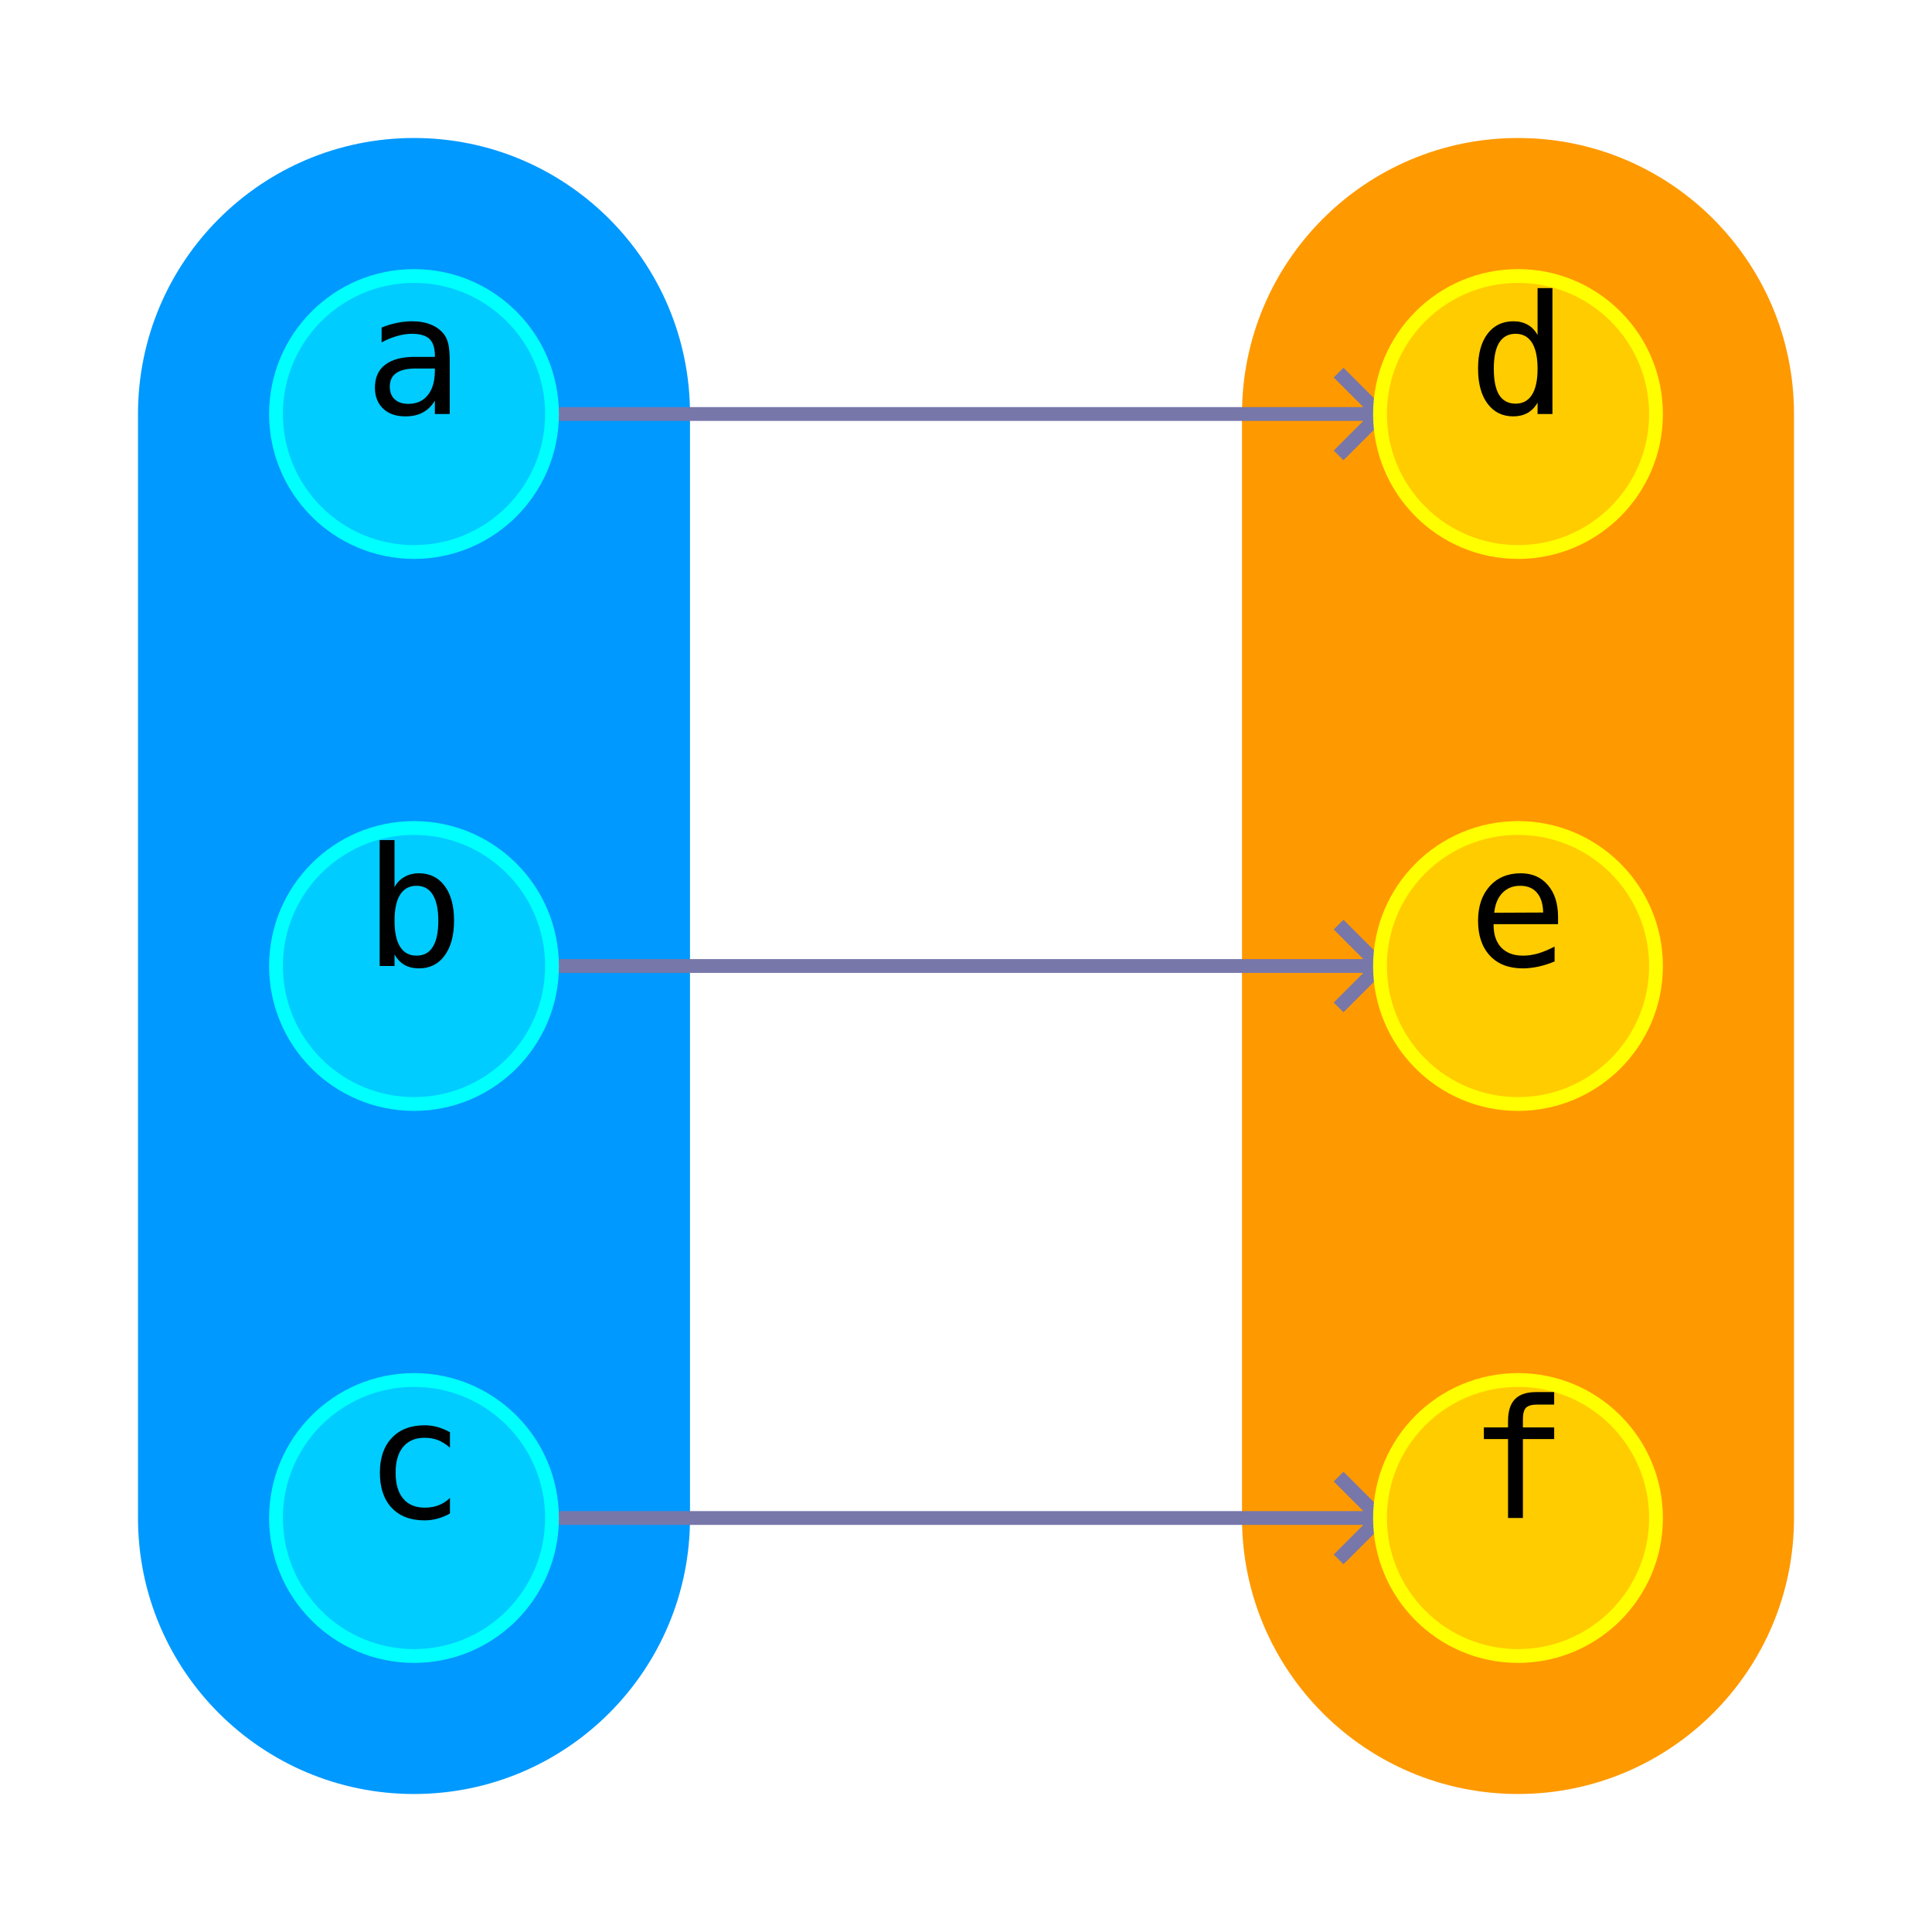
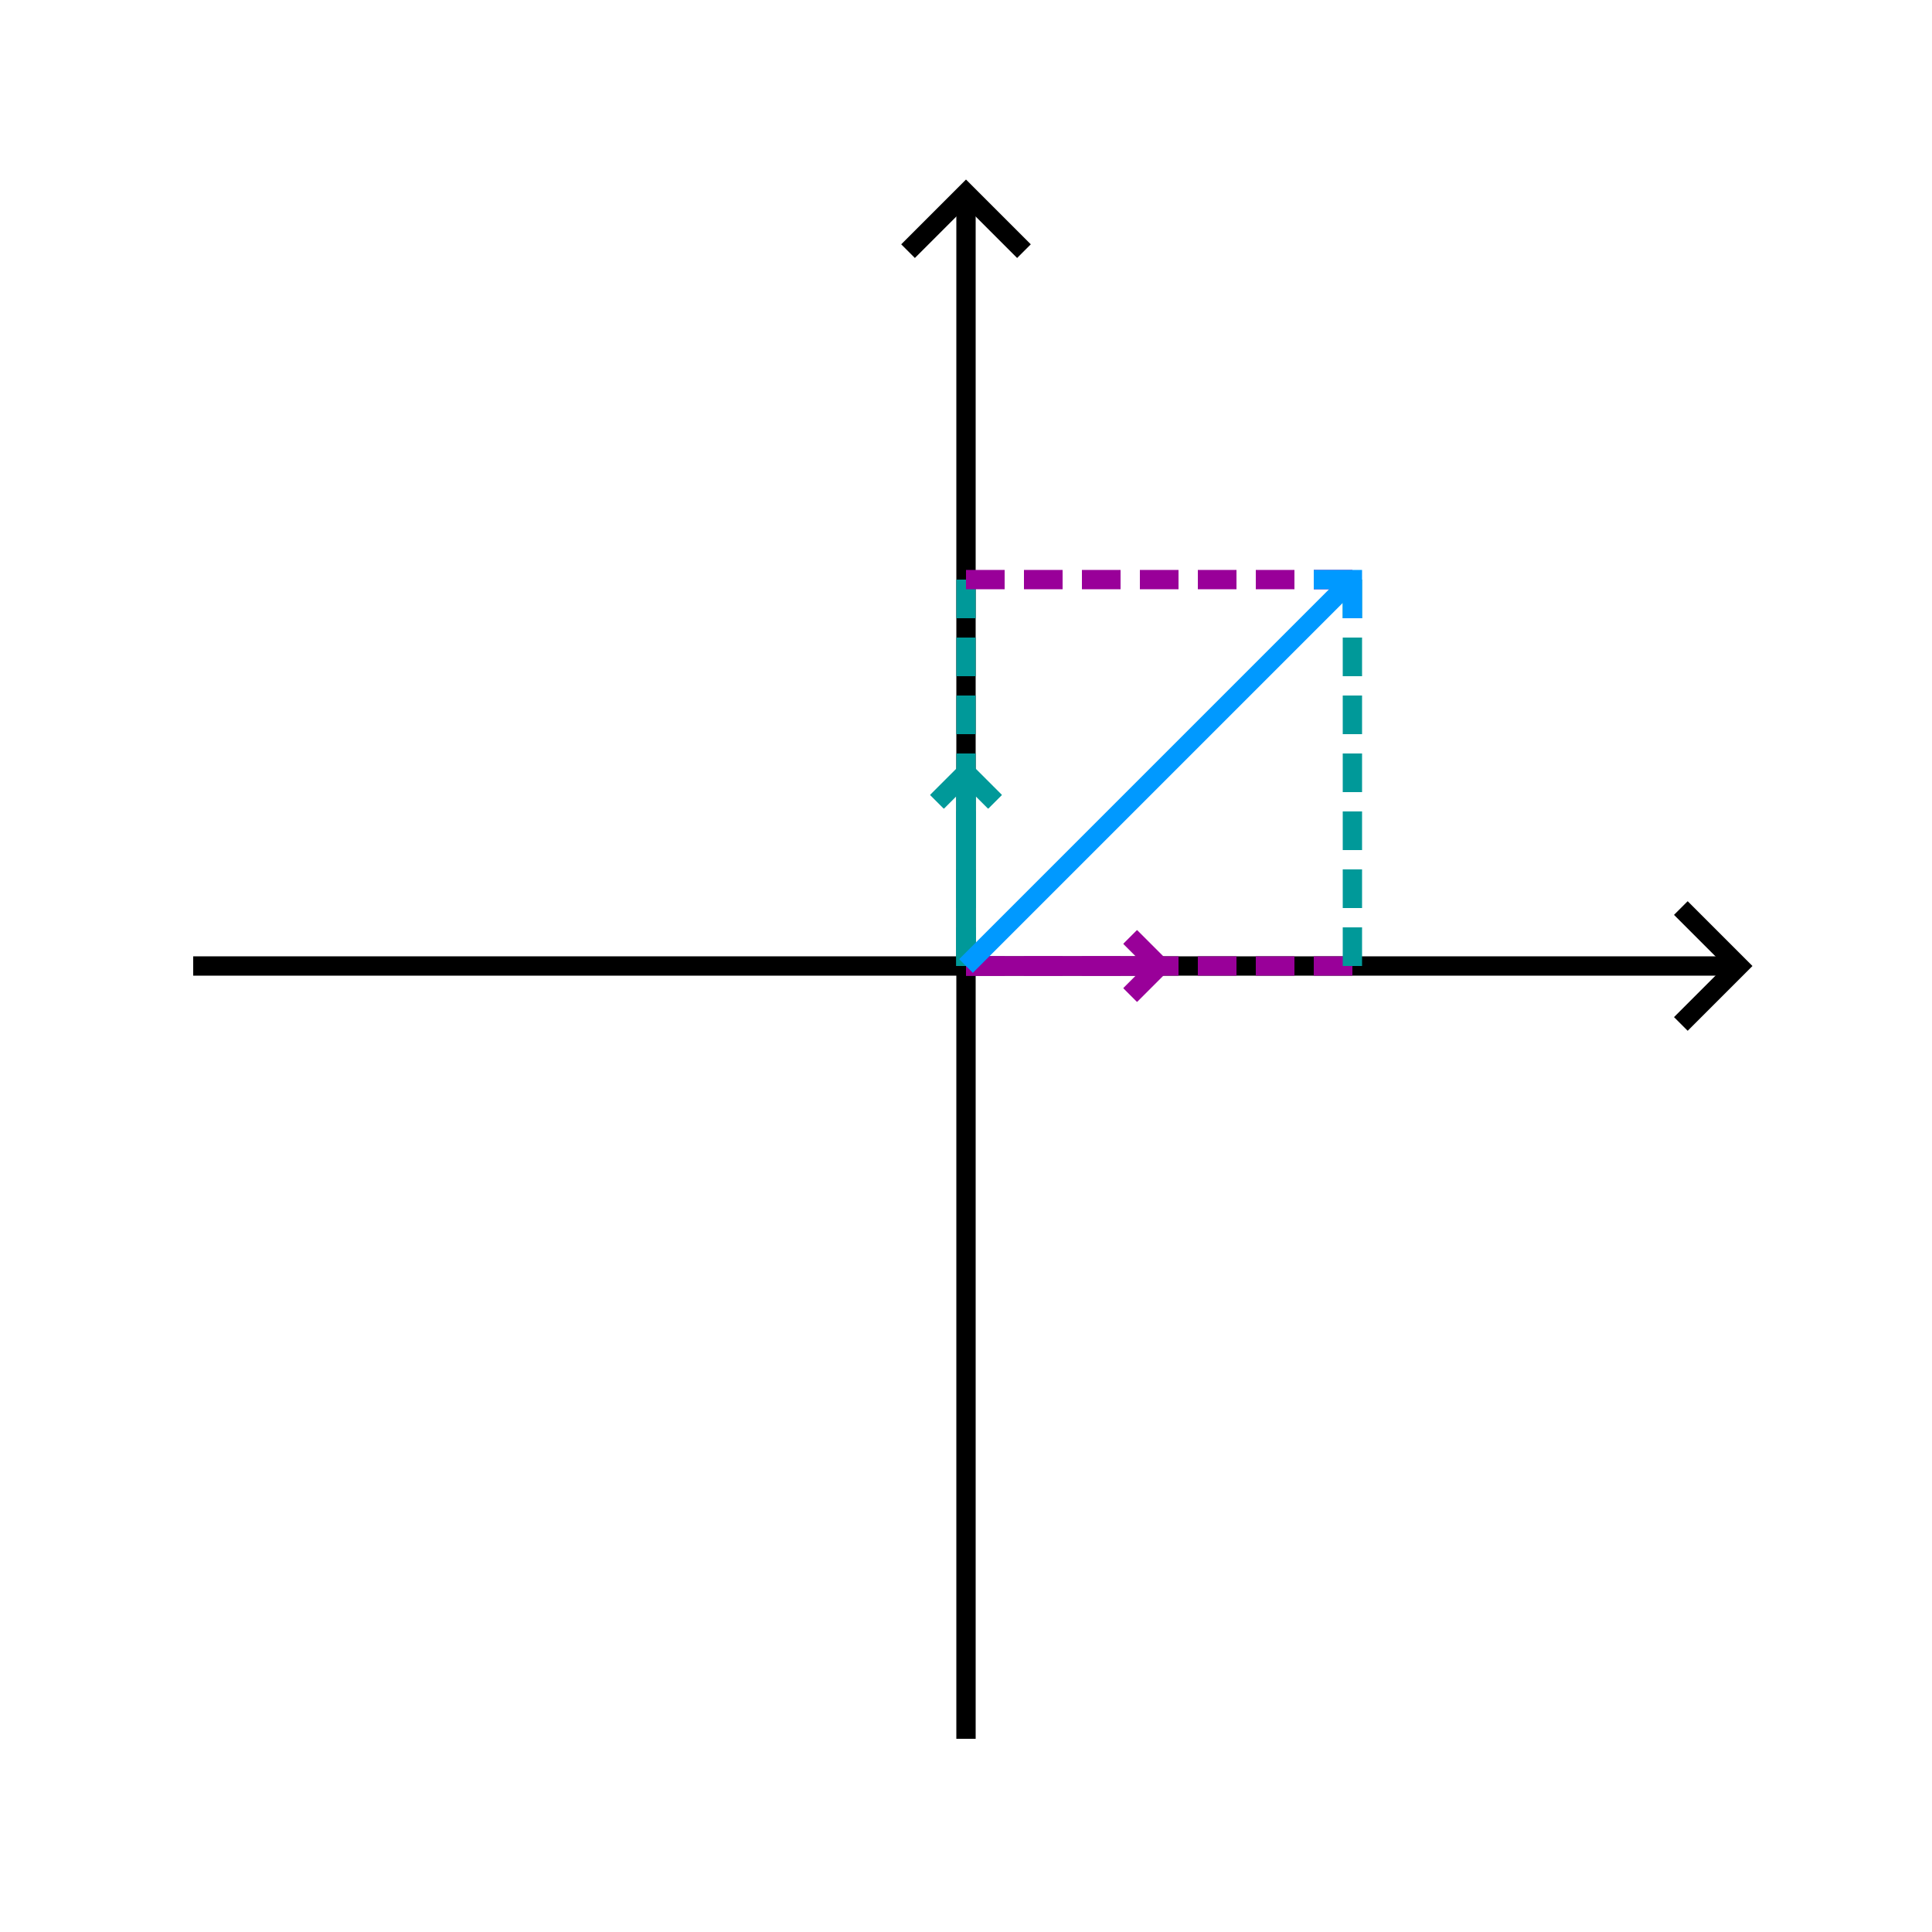
- <svg xmlns="http://www.w3.org/2000/svg" viewBox="0 0 140 140" shape-rendering="geometricPrecision" text-rendering="geometricPrecision">
-   <rect x="10" y="10" width="40" height="120" rx="20" ry="20" fill="#0099FF" />
-   <rect x="90" y="10" width="40" height="120" rx="20" ry="20" fill="#FF9900" />
-   <path d="M 30 30 L 110 30" stroke="#7777AA" />
-   <path d="M 30 70 L 110 70" stroke="#7777AA" />
-   <path d="M 30 110 L 110 110" stroke="#7777AA" />
-   <path d="M 97 27 L 100 30 L 97 33" stroke="#7777AA" fill="none" />
-   <path d="M 97 67 L 100 70 L 97 73" stroke="#7777AA" fill="none" />
-   <path d="M 97 107 L 100 110 L 97 113" stroke="#7777AA" fill="none" />
-   <ellipse cx="30" cy="30" rx="10" ry="10" fill="#00CCFF" stroke="#00FFFF" stroke-width="1" />
-   <ellipse cx="30" cy="70" rx="10" ry="10" fill="#00CCFF" stroke="#00FFFF" stroke-width="1" />
-   <ellipse cx="30" cy="110" rx="10" ry="10" fill="#00CCFF" stroke="#00FFFF" stroke-width="1" />
-   <ellipse cx="110" cy="30" rx="10" ry="10" fill="#FFCC00" stroke="#FFFF00" stroke-width="1" />
-   <ellipse cx="110" cy="70" rx="10" ry="10" fill="#FFCC00" stroke="#FFFF00" stroke-width="1" />
-   <ellipse cx="110" cy="110" rx="10" ry="10" fill="#FFCC00" stroke="#FFFF00" stroke-width="1" />
-   <text x="30" y="30" alignment-baseline="middle" text-anchor="middle" font-family="Consolas">a</text>
-   <text x="30" y="70" alignment-baseline="middle" text-anchor="middle" font-family="Consolas">b</text>
-   <text x="30" y="110" alignment-baseline="middle" text-anchor="middle" font-family="Consolas">c</text>
-   <text x="110" y="30" alignment-baseline="middle" text-anchor="middle" font-family="Consolas">d</text>
-   <text x="110" y="70" alignment-baseline="middle" text-anchor="middle" font-family="Consolas">e</text>
-   <text x="110" y="110" alignment-baseline="middle" text-anchor="middle" font-family="Consolas">f</text>
+ <svg xmlns="http://www.w3.org/2000/svg" viewBox="0 0 100 100" shape-rendering="geometricPrecision" text-rendering="geometricPrecision">
+   <path d="M 50 10 L 50 90" stroke="#000000" />
+   <path d="M 10 50 L 90 50" stroke="#000000" />
+   <path d="M 87 47 L 90 50 L 87 53" stroke="#000000" fill="none" />
+   <path d="M 53 13 L 50 10 L 47 13" stroke="#000000" fill="none" />
+   <path d="M 50 50 L 60 50" stroke="#990099" fill="none" />
+   <path d="M 50 50 L 50 40" stroke="#009999" fill="none" />
+   <path d="M 58.5 48.5 L 60 50 L 58.5 51.5" stroke="#990099" fill="none" />
+   <path d="M 48.5 41.5 L 50 40 L 51.5 41.5" stroke="#009999" fill="none" />
+   <g id="transformation">
+     <rect x="30" y="30" width="40" height="40" fill="none" />
+     <path d="M 50 50 L 60 50" stroke="#990099" fill="none" />
+     <path d="M 50 50 L 50 40" stroke="#009999" fill="none" />
+     <path d="M 58.5 48.5 L 60 50 L 58.5 51.5" stroke="#990099" fill="none" />
+     <path d="M 48.5 41.5 L 50 40 L 51.5 41.5" stroke="#009999" fill="none" />
+     <path d="M 50 50 L 70 50" stroke="#990099" fill="none" stroke-dasharray="2 1" />
+     <path d="M 50 50 L 50 30" stroke="#009999" fill="none" stroke-dasharray="2 1" />
+     <path d="M 70 50 L 70 30" stroke="#009999" fill="none" stroke-dasharray="2 1" />
+     <path d="M 50 30 L 70 30" stroke="#990099" fill="none" stroke-dasharray="2 1" />
+     <path d="M 50 50 L 70 30" stroke="#0099FF" fill="none" />
+     <path d="M 68 30 L 70 30 L 70 32" stroke="#0099FF" fill="none" />
+   </g>
+   <style>
+         #transformation{
+             animation: rotation 2s infinite;
+         }
+ 
+         @keyframes rotation{
+             0% {
+                 transform-box: fill-box;
+                 transform-origin: center;
+                 transform: rotate(0deg);
+             }
+             100% {
+                 transform-box: fill-box;
+                 transform-origin: center;
+                 transform: rotate(-90deg);
+             }
+         }
+     </style>
</svg>
